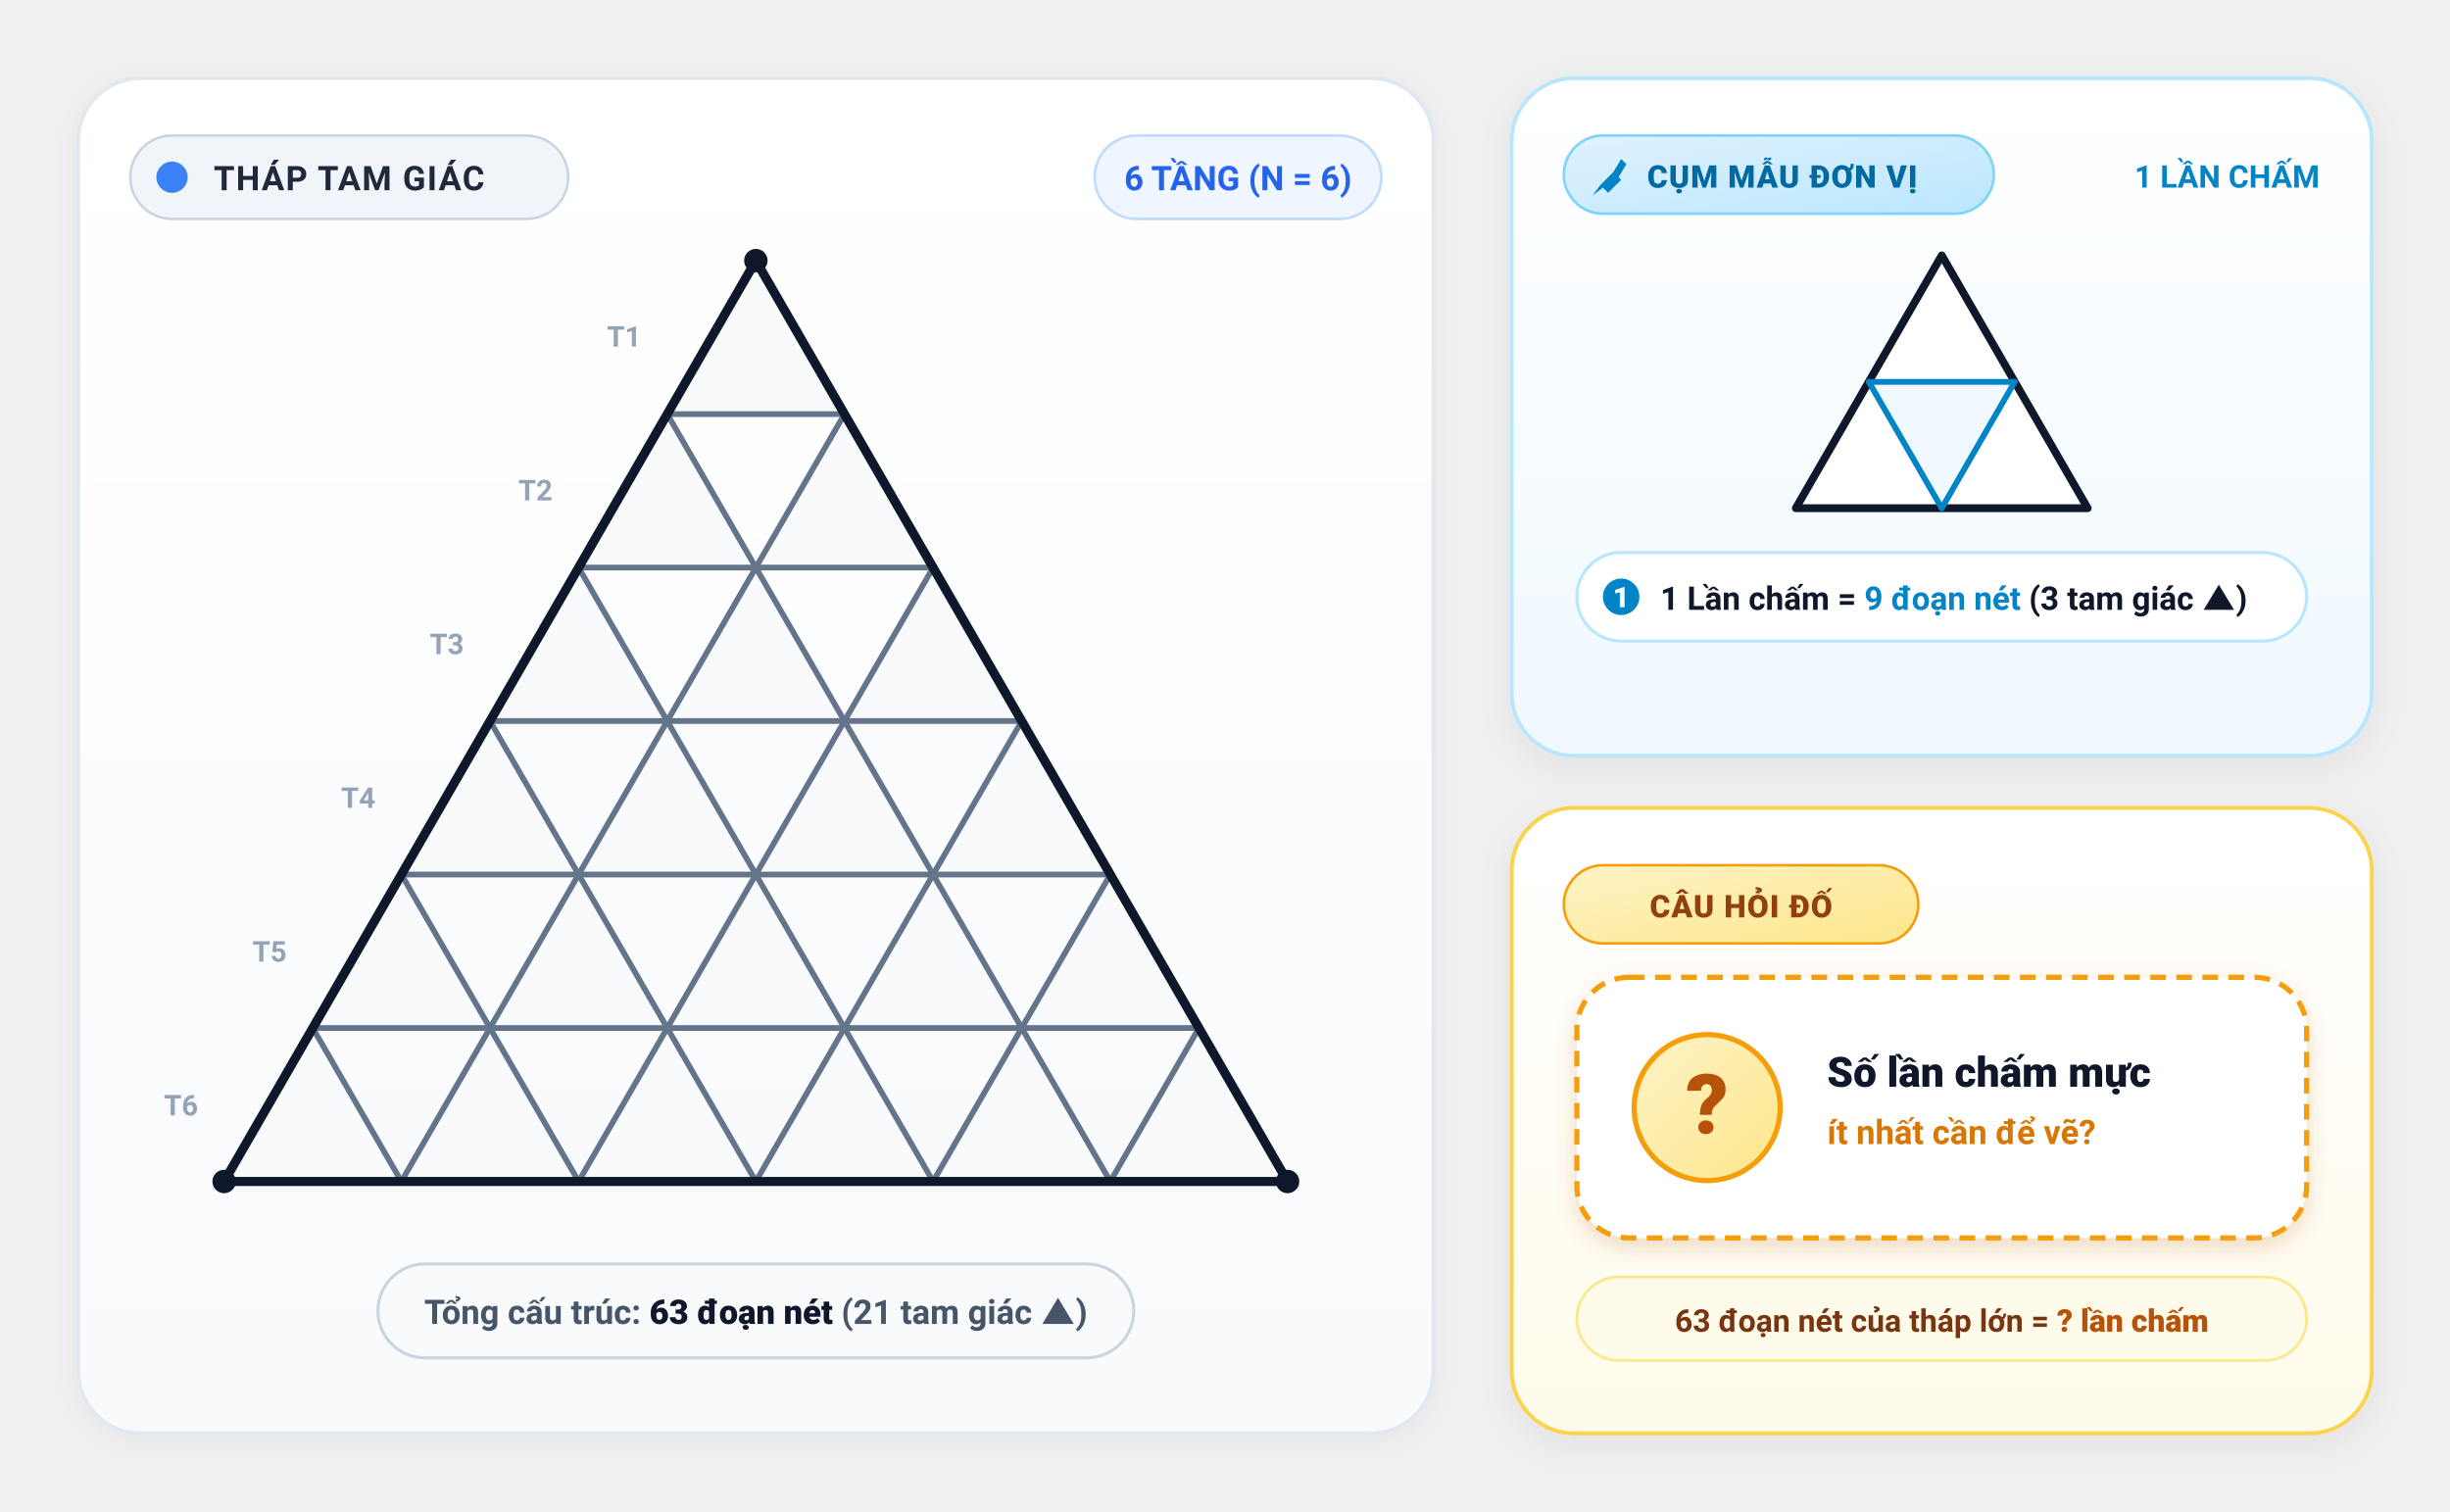
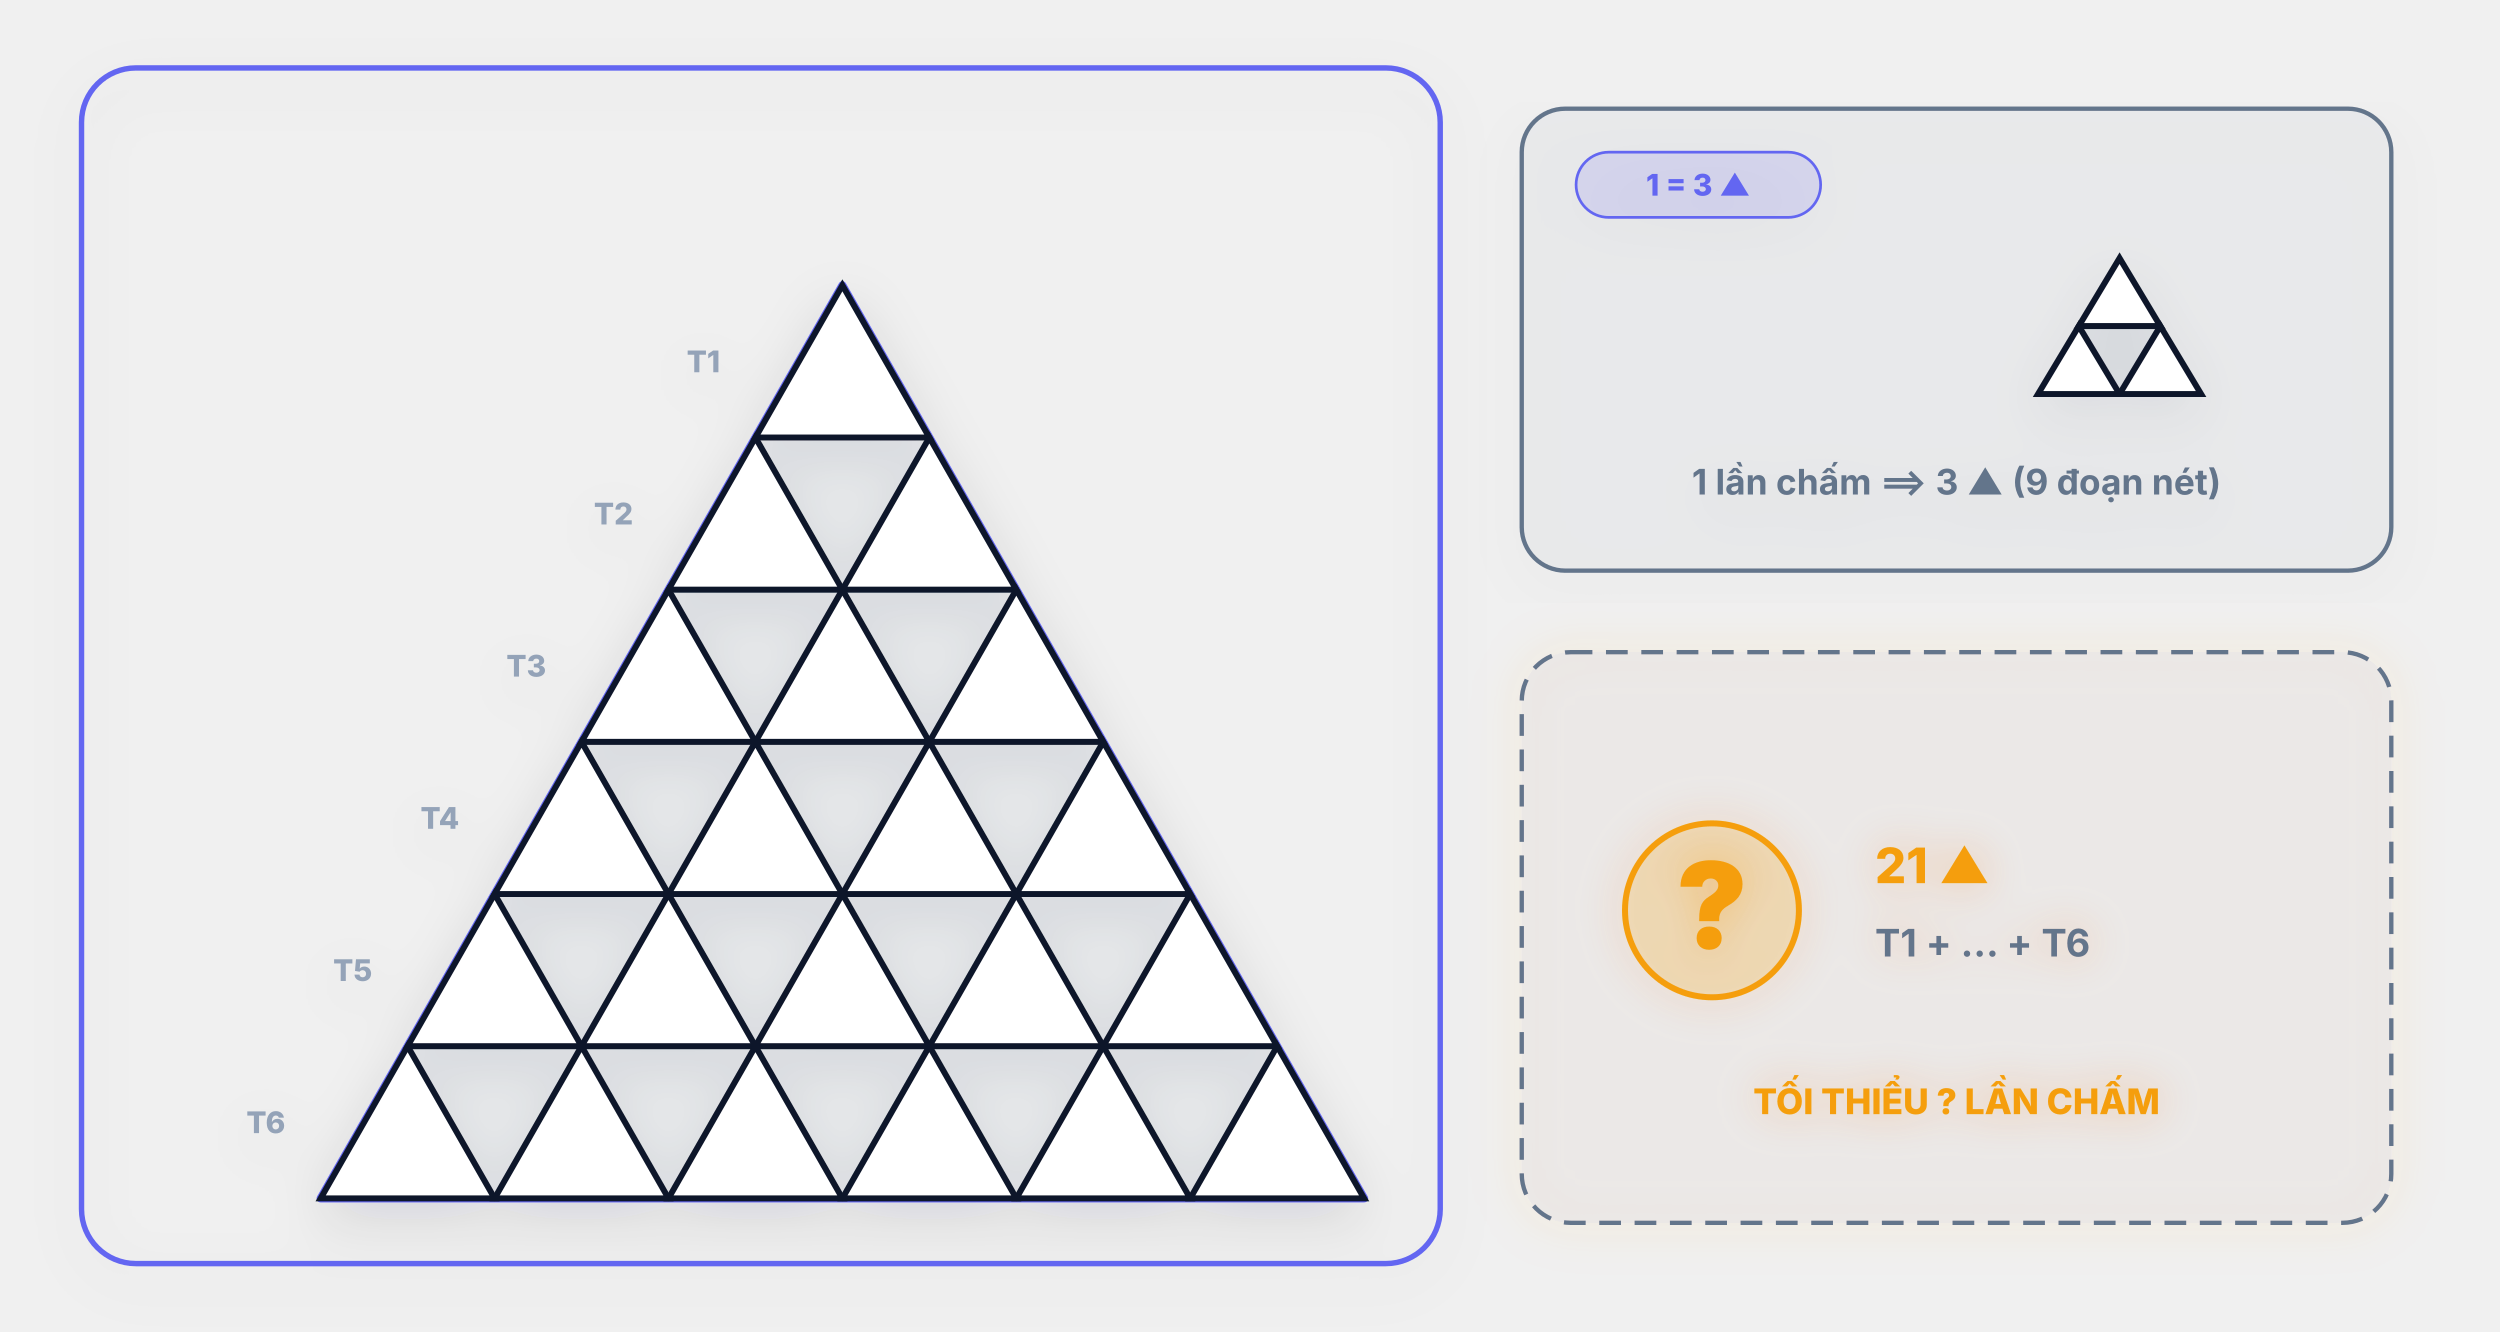
- <svg xmlns="http://www.w3.org/2000/svg" viewBox="0 0 940 580" width="100%" height="100%">
+ <svg xmlns="http://www.w3.org/2000/svg" viewBox="0 0 920 490" width="100%" height="100%">
  <defs>
-     <filter id="board-shadow" x="-5%" y="-5%" width="110%" height="112%" filterUnits="userSpaceOnUse">
-       <feDropShadow dx="0" dy="8" stdDeviation="14" flood-color="#0f172a" flood-opacity="0.08" />
-       <feDropShadow dx="0" dy="2" stdDeviation="4" flood-color="#0f172a" flood-opacity="0.04" />
+     <filter id="shadow" x="-5%" y="-5%" width="112%" height="112%">
+       <feDropShadow dx="0" dy="6" stdDeviation="10" flood-color="#0f172a" flood-opacity="0.12" />
    </filter>
-     <filter id="card-shadow" x="-10%" y="-10%" width="120%" height="120%">
-       <feDropShadow dx="0" dy="4" stdDeviation="6" flood-color="#0f172a" flood-opacity="0.06" />
+     <filter id="success-glow" x="-10%" y="-10%" width="120%" height="120%">
+       <feDropShadow dx="0" dy="0" stdDeviation="10" flood-color="#10b981" flood-opacity="0.6" />
    </filter>
-     <filter id="target-glow" x="-30%" y="-30%" width="160%" height="160%">
-       <feDropShadow dx="0" dy="0" stdDeviation="8" flood-color="#f59e0b" flood-opacity="0.45" />
-       <feDropShadow dx="0" dy="3" stdDeviation="4" flood-color="#b45309" flood-opacity="0.2" />
+     <filter id="target-glow" x="-10%" y="-10%" width="120%" height="120%">
+       <feDropShadow dx="0" dy="0" stdDeviation="8" flood-color="#f59e0b" flood-opacity="0.55" />
    </filter>
-     <filter id="ink-glow" x="-40%" y="-40%" width="180%" height="180%">
-       <feDropShadow dx="0" dy="0" stdDeviation="6" flood-color="#0284c7" flood-opacity="0.5" />
-     </filter>
-     <linearGradient id="card-grad" x1="0%" y1="0%" x2="0%" y2="100%">
-       <stop offset="0%" stop-color="#ffffff" />
-       <stop offset="100%" stop-color="#f8fafc" />
-     </linearGradient>
-     <linearGradient id="sample-card-grad" x1="0%" y1="0%" x2="0%" y2="100%">
-       <stop offset="0%" stop-color="#ffffff" />
-       <stop offset="100%" stop-color="#f0f9ff" />
-     </linearGradient>
-     <linearGradient id="target-card-grad" x1="0%" y1="0%" x2="0%" y2="100%">
-       <stop offset="0%" stop-color="#ffffff" />
-       <stop offset="100%" stop-color="#fffbeb" />
-     </linearGradient>
-     <linearGradient id="pyr-fill" x1="0%" y1="0%" x2="0%" y2="100%">
-       <stop offset="0%" stop-color="#ffffff" />
-       <stop offset="100%" stop-color="#f8fafc" />
-     </linearGradient>
-     <linearGradient id="amber-badge-grad" x1="0%" y1="0%" x2="100%" y2="100%">
-       <stop offset="0%" stop-color="#fef3c7" />
-       <stop offset="100%" stop-color="#fde68a" />
-     </linearGradient>
-     <linearGradient id="blue-badge-grad" x1="0%" y1="0%" x2="100%" y2="100%">
-       <stop offset="0%" stop-color="#e0f2fe" />
-       <stop offset="100%" stop-color="#bae6fd" />
-     </linearGradient>
+     <style>
+       /* Universal Dual-Mode Styling */
+       .board-card { fill: rgba(99, 102, 241, 0.04); stroke: #6366f1; stroke-width: 2.2; }
+       .board-inner { fill: rgba(148, 163, 184, 0.05); stroke: #64748b; stroke-width: 1.2; stroke-dasharray: 4 3; }
+       .side-card { fill: rgba(148, 163, 184, 0.07); stroke: #64748b; stroke-width: 1.6; }
+       .side-card-winner { fill: rgba(16, 185, 129, 0.12); stroke: #10b981; stroke-width: 2.5; }
+       
+       .pyr-base-tri { fill: rgba(148, 163, 184, 0.1); stroke: #64748b; stroke-width: 1.2; }
+       .pyr-up-tri { fill: #ffffff; stroke: #0f172a; stroke-width: 2.2; }
+       
+       .text-muted { fill: #94a3b8; font-weight: 800; }
+       .pill-bg { fill: rgba(99, 102, 241, 0.15); stroke: #6366f1; }
+     </style>
  </defs>
-   <rect x="30" y="30" width="520" height="520" rx="24" fill="url(#card-grad)" stroke="#e2e8f0" stroke-width="1.5" filter="url(#board-shadow)" />
-   <g transform="translate(50, 52)">
-     <rect x="0" y="0" width="168" height="32" rx="16" fill="#f1f5f9" stroke="#cbd5e1" stroke-width="1" />
-     <circle cx="16" cy="16" r="6" fill="#3b82f6" />
-     <text x="32" y="21" font-family="-apple-system, BlinkMacSystemFont, 'Segoe UI', Roboto, sans-serif" font-size="13" font-weight="700" fill="#1e293b" letter-spacing="0.5">THÁP TAM GIÁC</text>
+   <g transform="translate(30, 25)" filter="url(#shadow)">
+     <rect width="500" height="440" rx="20" fill="none" stroke="#6366f1" stroke-width="2" />
+     <g font-family="-apple-system, sans-serif" font-size="11" font-weight="800" class="text-muted" text-anchor="end">
+       <text x="235" y="112">T1</text>
+       <text x="203" y="168">T2</text>
+       <text x="171" y="224">T3</text>
+       <text x="139" y="280">T4</text>
+       <text x="107" y="336">T5</text>
+       <text x="75" y="392">T6</text>
+     </g>
+     <polygon points="280,80 88,416 472,416" fill="none" stroke="#6366f1" stroke-width="3" stroke-linejoin="round" />
+     <polygon points="280,192 248,136 312,136" class="pyr-base-tri" />
+     <polygon points="248,248 216,192 280,192" class="pyr-base-tri" />
+     <polygon points="312,248 280,192 344,192" class="pyr-base-tri" />
+     <polygon points="216,304 184,248 248,248" class="pyr-base-tri" />
+     <polygon points="280,304 248,248 312,248" class="pyr-base-tri" />
+     <polygon points="344,304 312,248 376,248" class="pyr-base-tri" />
+     <polygon points="184,360 152,304 216,304" class="pyr-base-tri" />
+     <polygon points="248,360 216,304 280,304" class="pyr-base-tri" />
+     <polygon points="312,360 280,304 344,304" class="pyr-base-tri" />
+     <polygon points="376,360 344,304 408,304" class="pyr-base-tri" />
+     <polygon points="152,416 120,360 184,360" class="pyr-base-tri" />
+     <polygon points="216,416 184,360 248,360" class="pyr-base-tri" />
+     <polygon points="280,416 248,360 312,360" class="pyr-base-tri" />
+     <polygon points="344,416 312,360 376,360" class="pyr-base-tri" />
+     <polygon points="408,416 376,360 440,360" class="pyr-base-tri" />
+     <polygon points="280,80 248,136 312,136" class="pyr-up-tri" />
+     <polygon points="248,136 216,192 280,192" class="pyr-up-tri" />
+     <polygon points="312,136 280,192 344,192" class="pyr-up-tri" />
+     <polygon points="216,192 184,248 248,248" class="pyr-up-tri" />
+     <polygon points="280,192 248,248 312,248" class="pyr-up-tri" />
+     <polygon points="344,192 312,248 376,248" class="pyr-up-tri" />
+     <polygon points="184,248 152,304 216,304" class="pyr-up-tri" />
+     <polygon points="248,248 216,304 280,304" class="pyr-up-tri" />
+     <polygon points="312,248 280,304 344,304" class="pyr-up-tri" />
+     <polygon points="376,248 344,304 408,304" class="pyr-up-tri" />
+     <polygon points="152,304 120,360 184,360" class="pyr-up-tri" />
+     <polygon points="216,304 184,360 248,360" class="pyr-up-tri" />
+     <polygon points="280,304 248,360 312,360" class="pyr-up-tri" />
+     <polygon points="344,304 312,360 376,360" class="pyr-up-tri" />
+     <polygon points="408,304 376,360 440,360" class="pyr-up-tri" />
+     <polygon points="120,360 88,416 152,416" class="pyr-up-tri" />
+     <polygon points="184,360 152,416 216,416" class="pyr-up-tri" />
+     <polygon points="248,360 216,416 280,416" class="pyr-up-tri" />
+     <polygon points="312,360 280,416 344,416" class="pyr-up-tri" />
+     <polygon points="376,360 344,416 408,416" class="pyr-up-tri" />
+     <polygon points="440,360 408,416 472,416" class="pyr-up-tri" />
  </g>
-   <g transform="translate(420, 52)">
-     <rect x="0" y="0" width="110" height="32" rx="16" fill="#eff6ff" stroke="#bfdbfe" stroke-width="1" />
-     <text x="55" y="21" font-family="-apple-system, BlinkMacSystemFont, 'Segoe UI', Roboto, sans-serif" font-size="13" font-weight="700" fill="#2563eb" text-anchor="middle">6 TẦNG (N = 6)</text>
+   <g transform="translate(560, 40)" filter="url(#shadow)">
+     <rect width="320" height="170" rx="16" class="side-card" />
+     <g transform="translate(20, 16)">
+       <rect width="90" height="24" rx="12" class="pill-bg" />
+       <text x="45" y="16" font-family="-apple-system, sans-serif" font-size="11" font-weight="800" fill="#6366f1" text-anchor="middle">1 = 3 ▲</text>
+     </g>
+     <polygon points="220,55 190,105 250,105" class="pyr-base-tri" />
+     <polygon points="220,55 205,80 235,80" class="pyr-up-tri" />
+     <polygon points="205,80 190,105 220,105" class="pyr-up-tri" />
+     <polygon points="235,80 220,105 250,105" class="pyr-up-tri" />
+     <text x="160" y="142" font-family="-apple-system, sans-serif" font-size="13" font-weight="700" fill="#64748b" text-anchor="middle">1 lần chấm ⟹ 3 ▲ (9 đoạn nét)</text>
  </g>
-   <polygon points="290,100 86,453.34 494,453.34" fill="url(#pyr-fill)" />
-   <g fill="#f8fafc" stroke="none">
-     <polygon points="290,100 256,158.89 324,158.89" />
-     <polygon points="256,158.89 222,217.78 290,217.78" />
-     <polygon points="324,158.89 290,217.78 358,217.78" />
-     <polygon points="222,217.78 188,276.67 256,276.67" />
-     <polygon points="290,217.78 256,276.67 324,276.67" />
-     <polygon points="358,217.78 324,276.67 392,276.67" />
-     <polygon points="188,276.67 154,335.56 222,335.56" />
-     <polygon points="256,276.67 222,335.56 290,335.56" />
-     <polygon points="324,276.67 290,335.56 358,335.56" />
-     <polygon points="392,276.67 358,335.56 426,335.56" />
-     <polygon points="154,335.56 120,394.45 188,394.45" />
-     <polygon points="222,335.56 188,394.45 256,394.45" />
-     <polygon points="290,335.56 256,394.45 324,394.45" />
-     <polygon points="358,335.56 324,394.45 392,394.45" />
-     <polygon points="426,335.56 392,394.45 460,394.45" />
-     <polygon points="120,394.45 86,453.34 154,453.34" />
-     <polygon points="188,394.45 154,453.34 222,453.34" />
-     <polygon points="256,394.45 222,453.34 290,453.34" />
-     <polygon points="324,394.45 290,453.34 358,453.34" />
-     <polygon points="392,394.45 358,453.34 426,453.34" />
-     <polygon points="460,394.45 426,453.34 494,453.34" />
-   </g>
-   <g stroke="#64748b" stroke-width="2.2" stroke-linecap="round">
-     <line x1="256" y1="158.89" x2="324" y2="158.89" />
-     <line x1="222" y1="217.78" x2="358" y2="217.78" />
-     <line x1="188" y1="276.67" x2="392" y2="276.67" />
-     <line x1="154" y1="335.56" x2="426" y2="335.56" />
-     <line x1="120" y1="394.45" x2="460" y2="394.45" />
-   </g>
-   <g stroke="#64748b" stroke-width="2.2" stroke-linecap="round">
-     <line x1="256" y1="158.89" x2="426" y2="453.34" />
-     <line x1="222" y1="217.78" x2="358" y2="453.34" />
-     <line x1="188" y1="276.67" x2="290" y2="453.34" />
-     <line x1="154" y1="335.56" x2="222" y2="453.34" />
-     <line x1="120" y1="394.45" x2="154" y2="453.34" />
-   </g>
-   <g stroke="#64748b" stroke-width="2.2" stroke-linecap="round">
-     <line x1="324" y1="158.89" x2="154" y2="453.34" />
-     <line x1="358" y1="217.78" x2="222" y2="453.34" />
-     <line x1="392" y1="276.67" x2="290" y2="453.34" />
-     <line x1="426" y1="335.56" x2="358" y2="453.34" />
-     <line x1="460" y1="394.45" x2="426" y2="453.34" />
-   </g>
-   <polygon points="290,100 86,453.34 494,453.34" fill="none" stroke="#0f172a" stroke-width="3.5" stroke-linejoin="round" />
-   <g font-family="-apple-system, BlinkMacSystemFont, 'Segoe UI', Roboto, sans-serif" font-size="11" font-weight="700" fill="#94a3b8" text-anchor="end">
-     <text x="246" y="133">T1</text>
-     <text x="212" y="192">T2</text>
-     <text x="178" y="251">T3</text>
-     <text x="144" y="310">T4</text>
-     <text x="110" y="369">T5</text>
-     <text x="76" y="428">T6</text>
-   </g>
-   <circle cx="290" cy="100" r="4.5" fill="#0f172a" />
-   <circle cx="86" cy="453.34" r="4.5" fill="#0f172a" />
-   <circle cx="494" cy="453.34" r="4.5" fill="#0f172a" />
-   <g transform="translate(145, 485)">
-     <rect x="0" y="0" width="290" height="36" rx="18" fill="#f8fafc" stroke="#cbd5e1" stroke-width="1.2" />
-     <text x="145" y="23" font-family="-apple-system, BlinkMacSystemFont, 'Segoe UI', Roboto, sans-serif" font-size="13" font-weight="600" fill="#475569" text-anchor="middle">
-       Tổng cấu trúc: <tspan font-weight="800" fill="#0f172a">63 đoạn nét</tspan> (21 tam giác ▲)
-     </text>
-   </g>
-   <rect x="580" y="30" width="330" height="260" rx="24" fill="url(#sample-card-grad)" stroke="#bae6fd" stroke-width="1.5" filter="url(#card-shadow)" />
-   <g transform="translate(600, 52)">
-     <rect x="0" y="0" width="165" height="30" rx="15" fill="url(#blue-badge-grad)" stroke="#7dd3fc" stroke-width="1" />
-     <path d="M14 19 L19 14 L22 17 L17 22 Z M19 14 L22 9 L24 11 L21 16 Z M14 19 L11 23 L15 20 Z" fill="#0284c7" />
-     <text x="32" y="20" font-family="-apple-system, BlinkMacSystemFont, 'Segoe UI', Roboto, sans-serif" font-size="12" font-weight="800" fill="#0369a1" letter-spacing="0.4">CỤM MẪU ĐƠN VỊ</text>
-   </g>
-   <text x="890" y="72" font-family="-apple-system, BlinkMacSystemFont, 'Segoe UI', Roboto, sans-serif" font-size="12" font-weight="700" fill="#0284c7" text-anchor="end">1 LẦN CHẤM</text>
-   <polygon points="745,98 689,195 801,195" fill="#ffffff" stroke="#0f172a" stroke-width="3" stroke-linejoin="round" />
-   <polygon points="717,146.5 773,146.5 745,195" fill="#f0f9ff" stroke="#0284c7" stroke-width="2" stroke-linejoin="round" />
-   <line x1="717" y1="146.5" x2="773" y2="146.5" stroke="#0284c7" stroke-width="2.2" stroke-linecap="round" />
-   <line x1="717" y1="146.5" x2="745" y2="195" stroke="#0284c7" stroke-width="2.2" stroke-linecap="round" />
-   <line x1="773" y1="146.5" x2="745" y2="195" stroke="#0284c7" stroke-width="2.2" stroke-linecap="round" />
-   <g transform="translate(605, 212)">
-     <rect x="0" y="0" width="280" height="34" rx="17" fill="#ffffff" stroke="#bae6fd" stroke-width="1.2" />
-     <circle cx="17" cy="17" r="7" fill="#0284c7" />
-     <text x="17" y="21" font-family="-apple-system, BlinkMacSystemFont, 'Segoe UI', Roboto, sans-serif" font-size="11" font-weight="800" fill="#ffffff" text-anchor="middle">1</text>
-     <text x="32" y="22" font-family="-apple-system, BlinkMacSystemFont, 'Segoe UI', Roboto, sans-serif" font-size="12.5" font-weight="700" fill="#0f172a">
-       1 Lần chấm = <tspan fill="#0284c7">9 đoạn nét</tspan> (3 tam giác ▲)
-     </text>
-   </g>
-   <rect x="580" y="310" width="330" height="240" rx="24" fill="url(#target-card-grad)" stroke="#fcd34d" stroke-width="1.5" filter="url(#card-shadow)" />
-   <g transform="translate(600, 332)">
-     <rect x="0" y="0" width="136" height="30" rx="15" fill="url(#amber-badge-grad)" stroke="#f59e0b" stroke-width="1" />
-     <text x="68" y="20" font-family="-apple-system, BlinkMacSystemFont, 'Segoe UI', Roboto, sans-serif" font-size="12" font-weight="800" fill="#92400e" text-anchor="middle" letter-spacing="0.4">CÂU HỎI ĐỐ</text>
-   </g>
-   <g transform="translate(605, 375)">
-     <rect x="0" y="0" width="280" height="100" rx="20" fill="#ffffff" stroke="#f59e0b" stroke-width="2" stroke-dasharray="6,4" filter="url(#target-glow)" />
-     <circle cx="50" cy="50" r="28" fill="url(#amber-badge-grad)" stroke="#f59e0b" stroke-width="2" />
-     <text x="50" y="60" font-family="-apple-system, BlinkMacSystemFont, 'Segoe UI', Roboto, sans-serif" font-size="32" font-weight="900" fill="#b45309" text-anchor="middle">?</text>
-     <text x="96" y="42" font-family="-apple-system, BlinkMacSystemFont, 'Segoe UI', Roboto, sans-serif" font-size="16" font-weight="800" fill="#0f172a">Số lần chấm mực</text>
-     <text x="96" y="64" font-family="-apple-system, BlinkMacSystemFont, 'Segoe UI', Roboto, sans-serif" font-size="13" font-weight="600" fill="#d97706">ít nhất cần để vẽ?</text>
-   </g>
-   <g transform="translate(605, 490)">
-     <rect x="0" y="0" width="280" height="32" rx="16" fill="#fffbeb" stroke="#fde68a" stroke-width="1" />
-     <text x="140" y="21" font-family="-apple-system, BlinkMacSystemFont, 'Segoe UI', Roboto, sans-serif" font-size="12" font-weight="600" fill="#78350f" text-anchor="middle">
-       63 đoạn nét của tháp lớn = <tspan font-weight="800" fill="#b45309">? lần chấm</tspan>
-     </text>
+   <g transform="translate(560, 240)" filter="url(#target-glow)">
+     <rect width="320" height="210" rx="18" class="side-card" stroke="#f59e0b" stroke-width="2.5" stroke-dasharray="8 5" />
+     <circle cx="70" cy="95" r="32" fill="rgba(245, 158, 11, 0.15)" stroke="#f59e0b" stroke-width="2.2" />
+     <text x="70" y="109" font-family="-apple-system, sans-serif" font-size="44" font-weight="900" fill="#f59e0b" text-anchor="middle">?</text>
+     <text x="130" y="85" font-family="-apple-system, sans-serif" font-size="18" font-weight="800" fill="#f59e0b">21 ▲</text>
+     <text x="130" y="112" font-family="-apple-system, sans-serif" font-size="14" font-weight="700" fill="#64748b">T1 + ... + T6</text>
+     <text x="160" y="170" font-family="-apple-system, sans-serif" font-size="13" font-weight="800" fill="#f59e0b" text-anchor="middle">TỐI THIỂU ? LẦN CHẤM</text>
  </g>
</svg>
